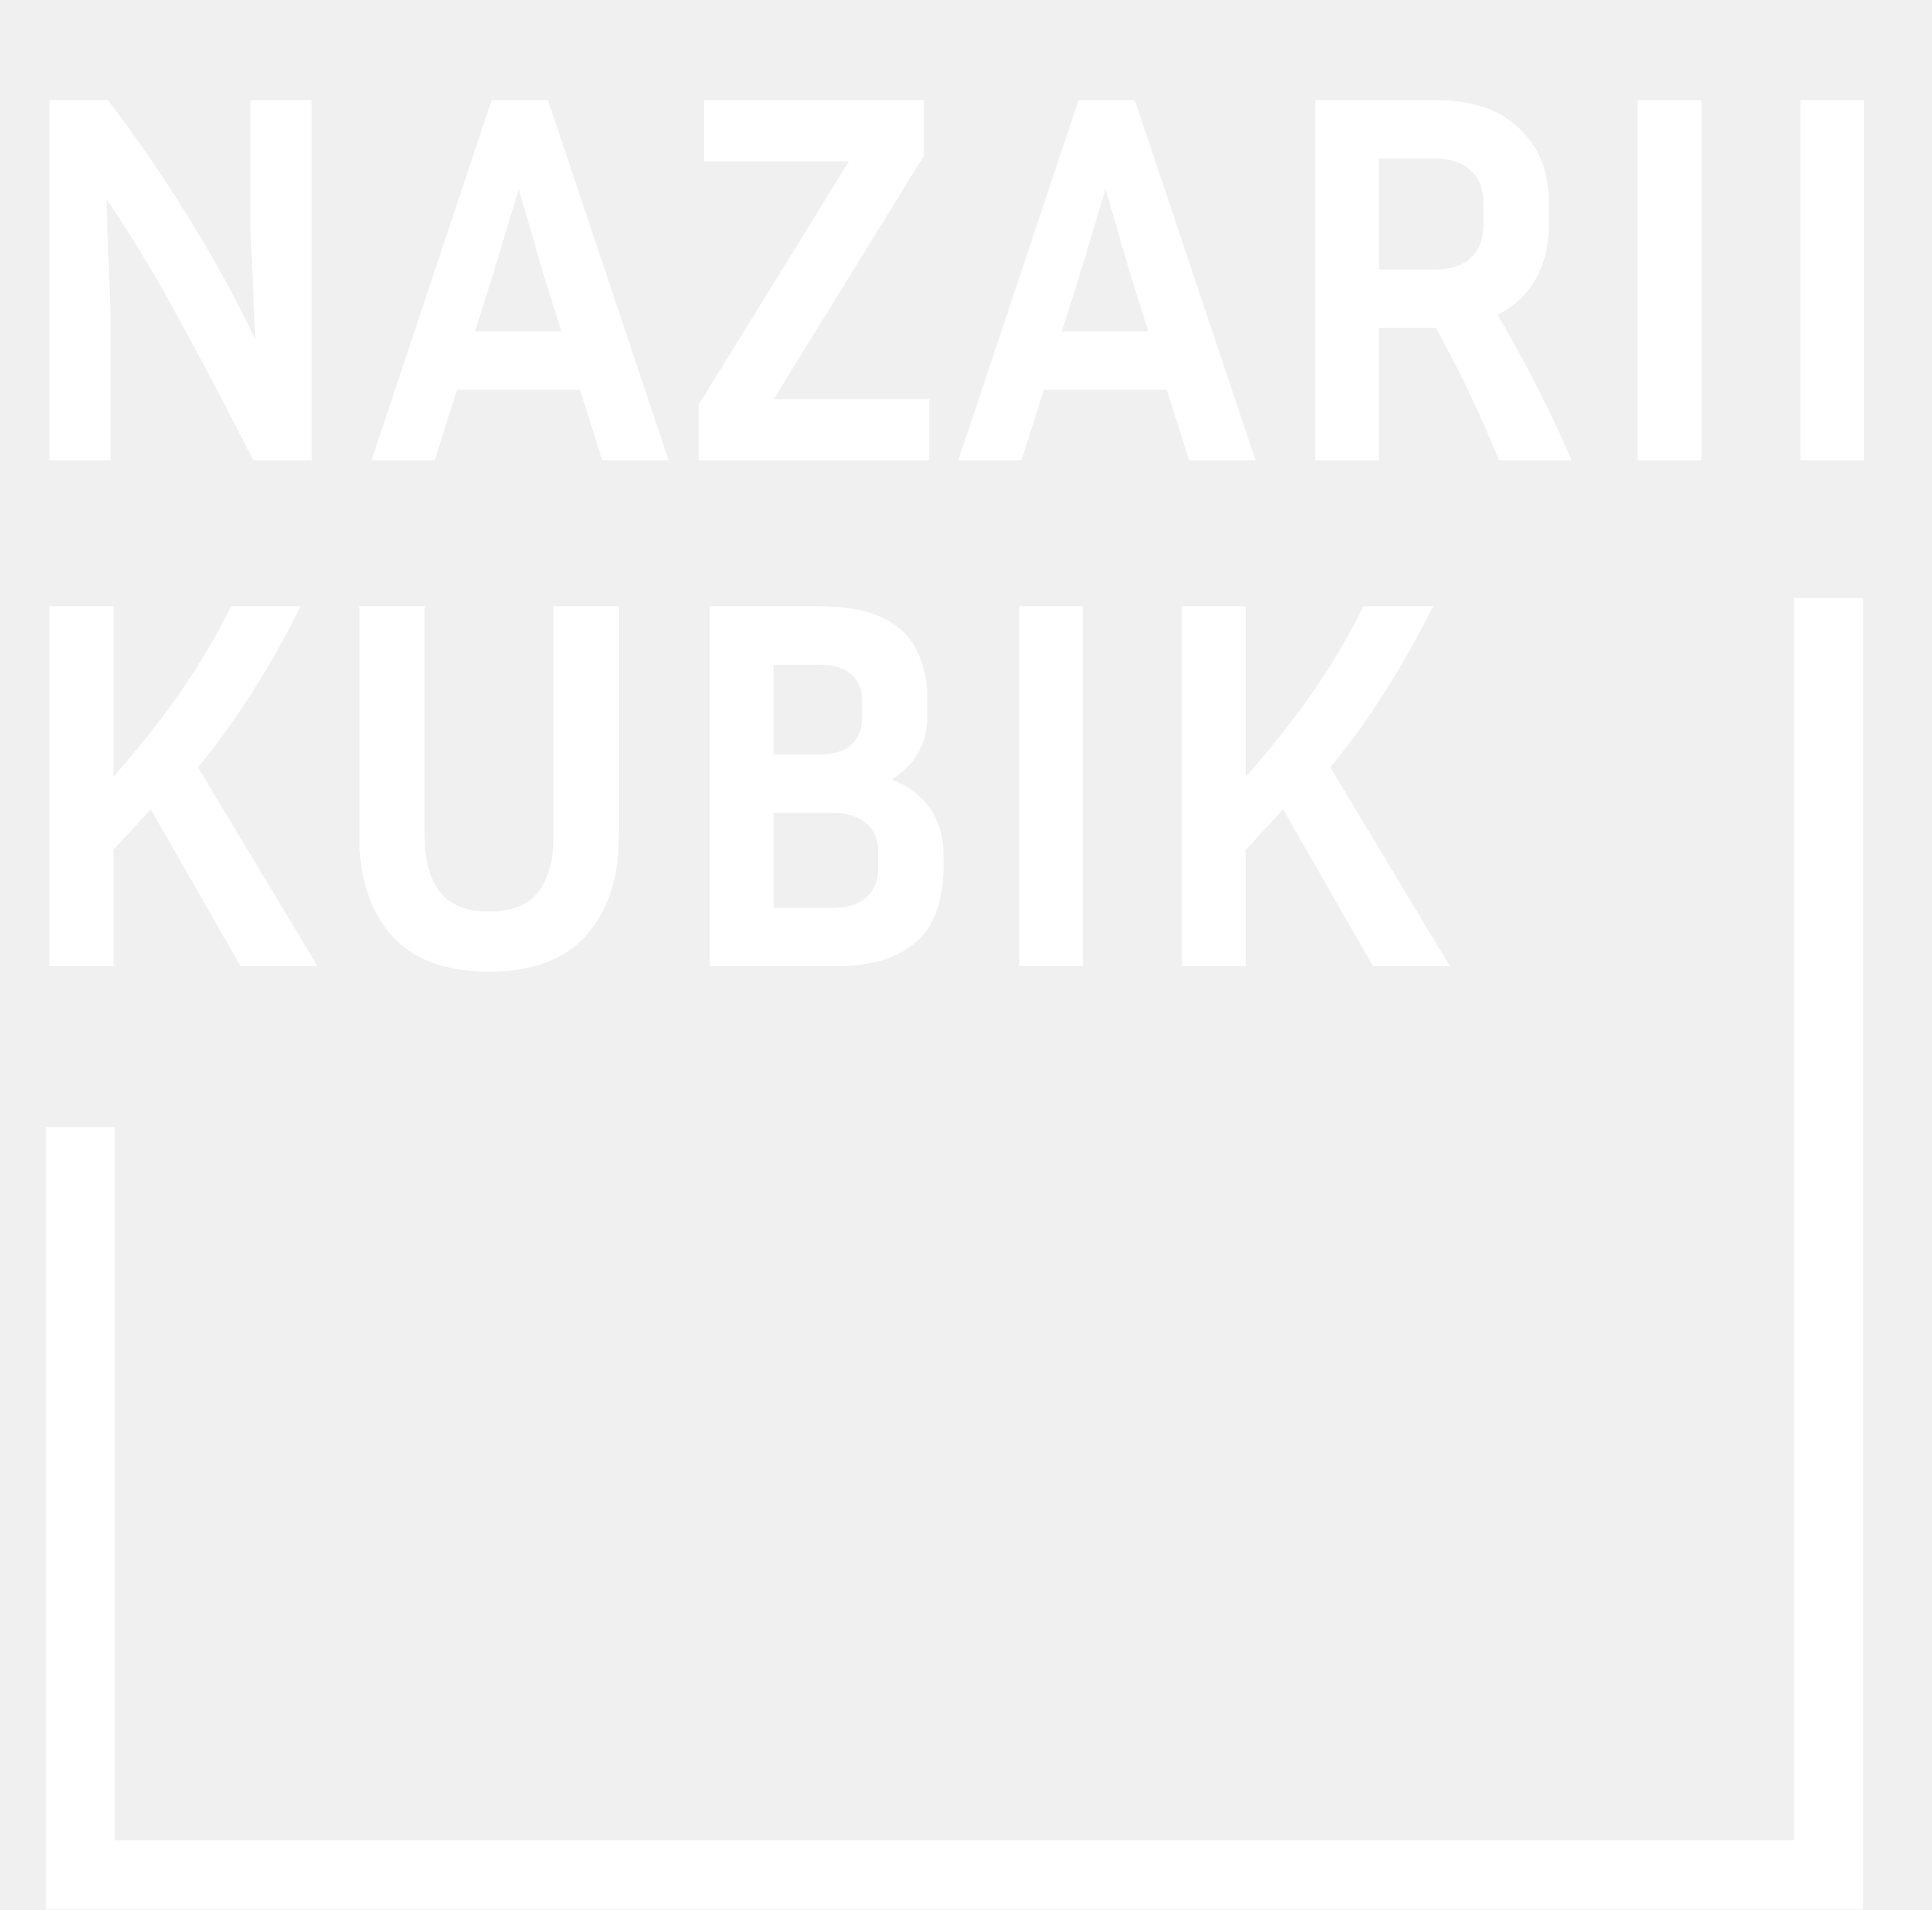
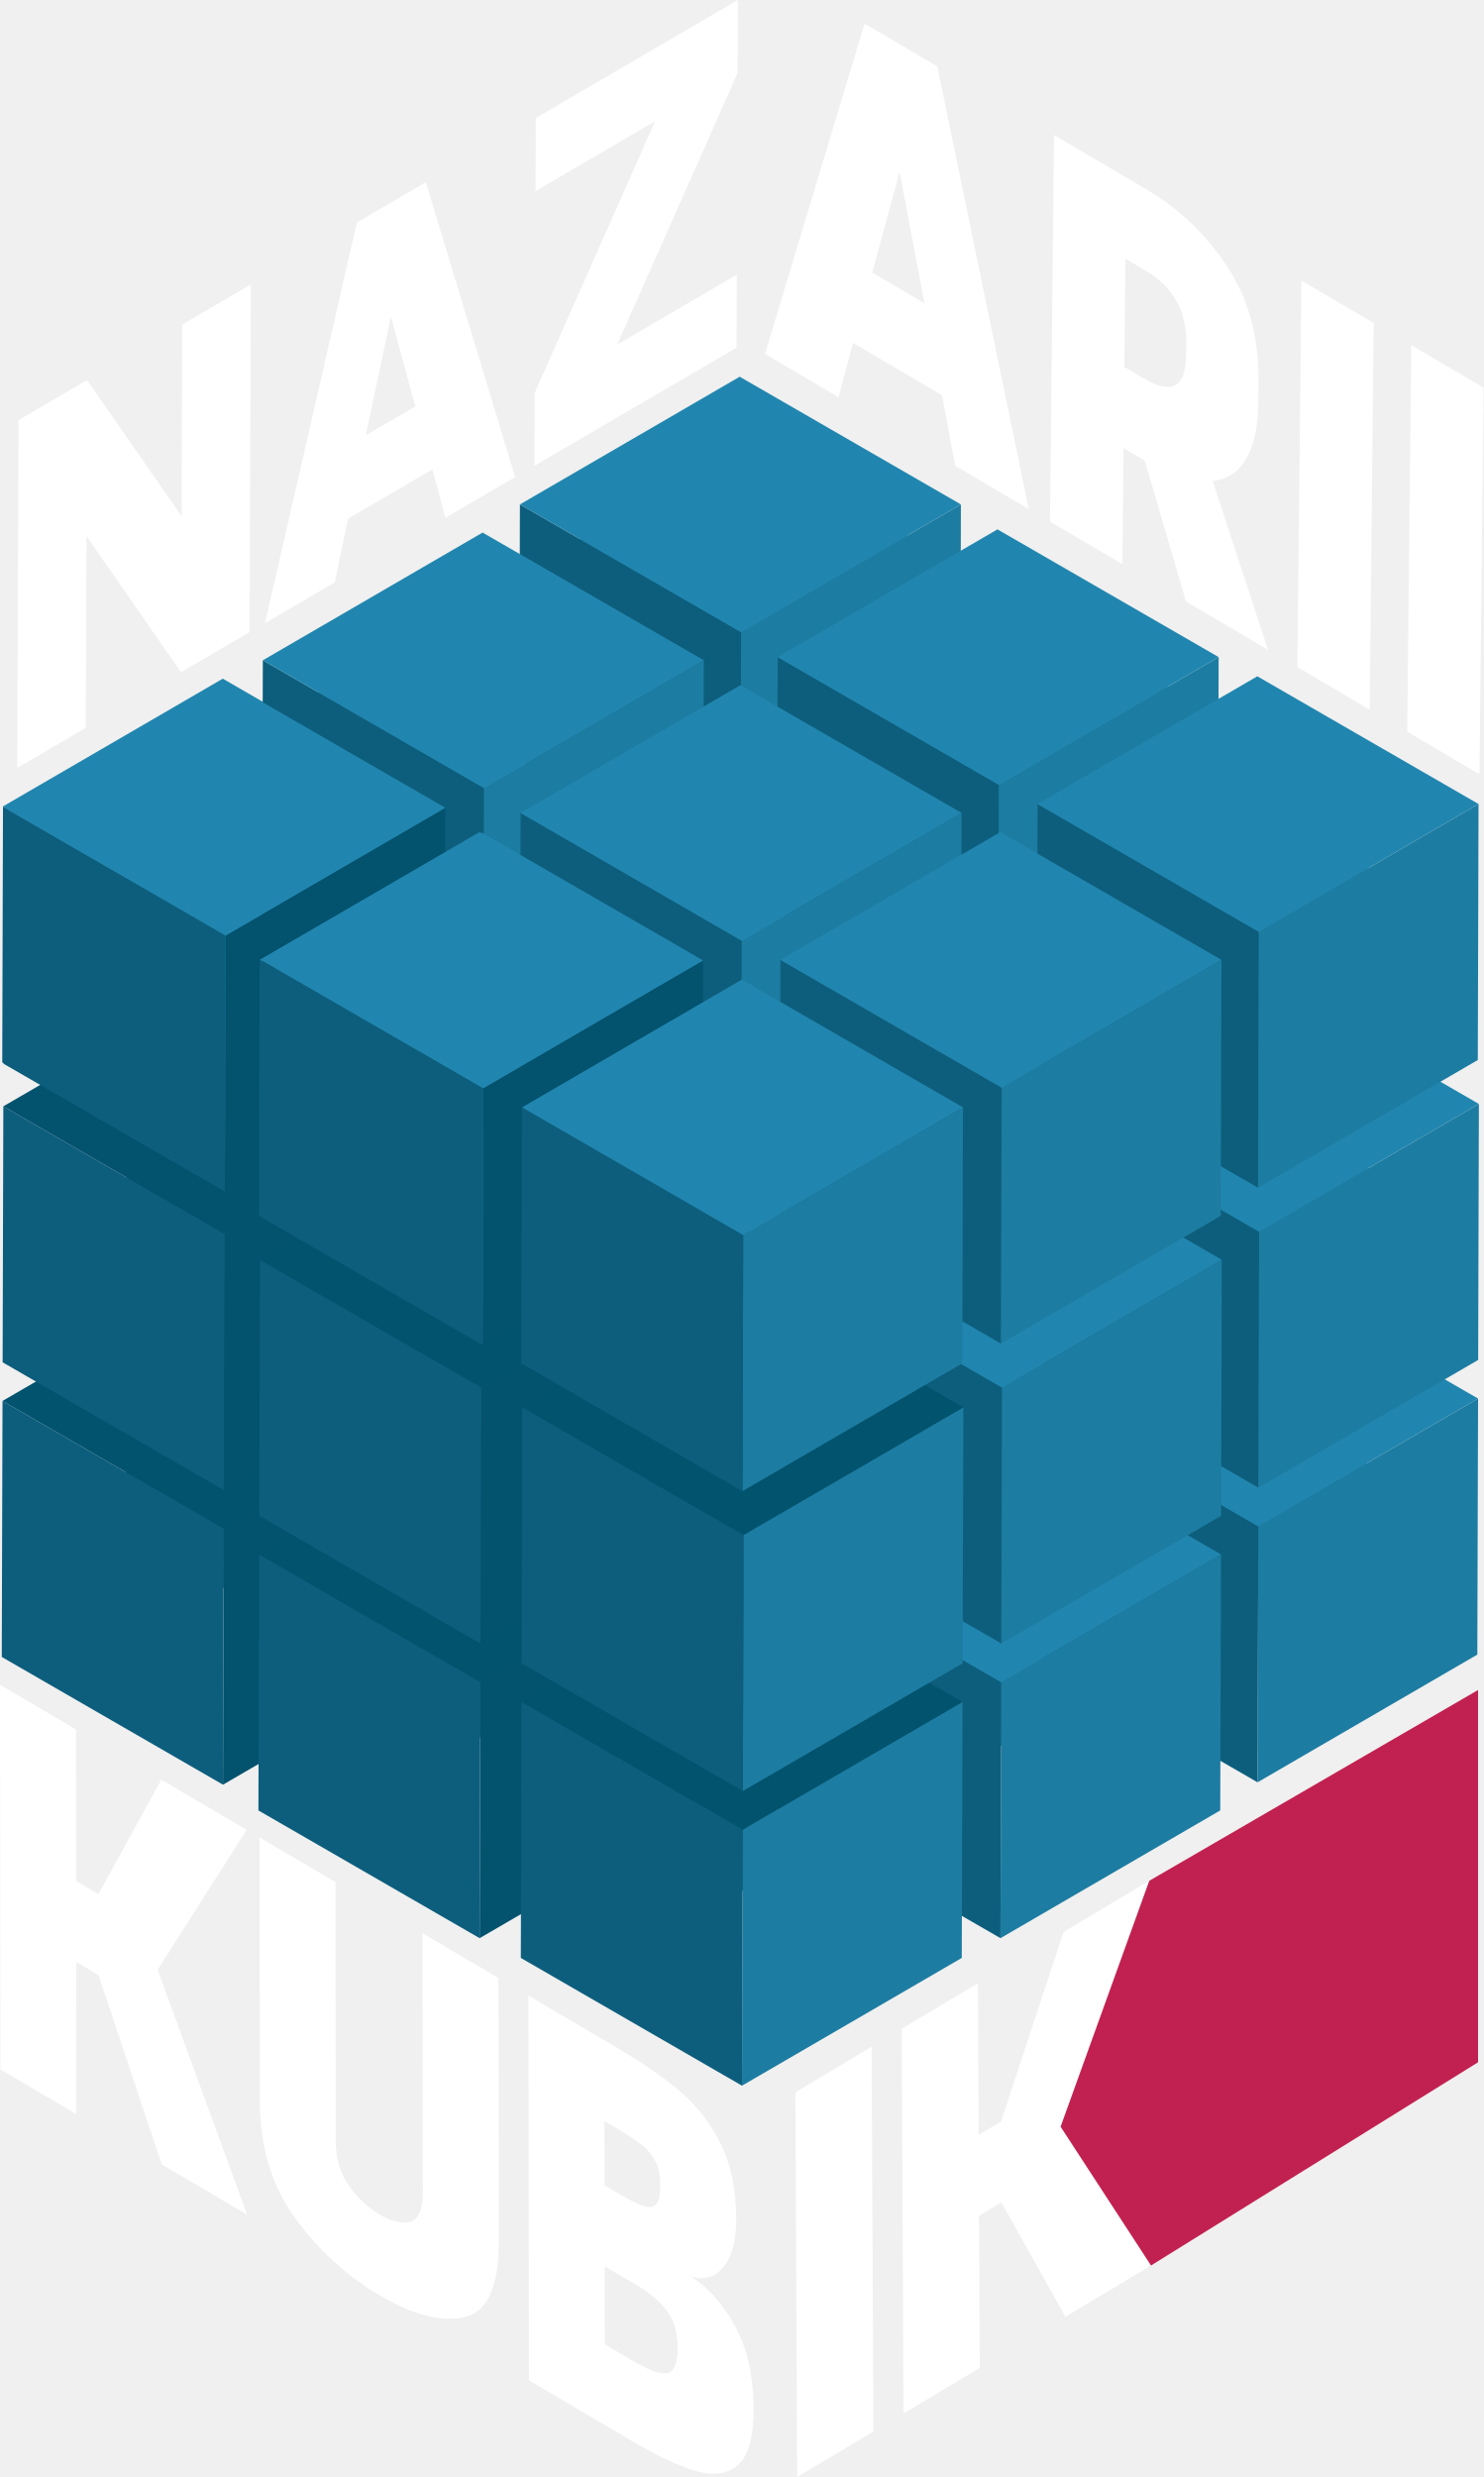
- <svg xmlns="http://www.w3.org/2000/svg" width="84" height="83" viewBox="0 0 84 83" fill="none">
-   <path fill-rule="evenodd" clip-rule="evenodd" d="M78 26H81V80V83H78H5H2V80V49H5V80L78 80V26Z" fill="white" />
-   <path d="M2.162 20V4.36H4.692C5.903 5.939 7.053 7.611 8.142 9.374C9.231 11.122 10.22 12.924 11.109 14.779L10.902 10.11V4.36H13.547V20H11.017C10.036 18.068 9.016 16.128 7.958 14.181C6.915 12.218 5.804 10.371 4.623 8.638L4.807 14.02V20H2.162ZM26.188 20L25.222 16.941H19.863L18.897 20H16.16L21.381 4.36H23.819L29.063 20H26.188ZM21.358 12.157L20.645 14.411H24.417L23.704 12.157L22.554 8.201L21.358 12.157ZM40.393 17.355V20H30.388V17.585L36.92 7.005H30.618V4.36H40.163V6.775L33.631 17.355H40.393ZM51.704 20L50.738 16.941H45.379L44.413 20H41.676L46.897 4.36H49.335L54.579 20H51.704ZM46.874 12.157L46.161 14.411H49.933L49.22 12.157L48.07 8.201L46.874 12.157ZM59.951 14.25V20H57.191V4.36H62.412C63.992 4.36 65.203 4.766 66.046 5.579C66.905 6.376 67.334 7.45 67.334 8.799V9.788C67.334 10.677 67.143 11.459 66.759 12.134C66.376 12.809 65.824 13.322 65.103 13.675C66.361 15.822 67.434 17.93 68.323 20H65.172C64.406 18.083 63.493 16.167 62.435 14.25H59.951ZM62.412 6.89H59.951V11.72H62.412C63.087 11.72 63.601 11.551 63.953 11.214C64.321 10.861 64.505 10.386 64.505 9.788V8.799C64.505 8.216 64.321 7.756 63.953 7.419C63.601 7.066 63.087 6.89 62.412 6.89ZM73.967 20H71.207V4.36H73.967V20ZM81.042 20H78.282V4.36H81.042V20ZM10.465 42L6.555 35.169C6.294 35.46 6.026 35.752 5.75 36.043C5.489 36.334 5.213 36.633 4.922 36.94V42H2.162V26.36H4.922V33.789C6.087 32.455 7.084 31.19 7.912 29.994C8.74 28.783 9.453 27.571 10.051 26.36H13.064C12.405 27.679 11.699 28.928 10.948 30.109C10.212 31.274 9.43 32.355 8.602 33.352L13.8 42H10.465ZM15.63 26.36H18.459V36.388C18.459 37.4 18.681 38.197 19.126 38.78C19.571 39.347 20.284 39.631 21.265 39.631C22.246 39.631 22.959 39.347 23.404 38.78C23.849 38.197 24.071 37.4 24.071 36.388V26.36H26.9V36.388C26.9 38.151 26.432 39.57 25.497 40.643C24.562 41.701 23.151 42.23 21.265 42.23C19.364 42.23 17.945 41.701 17.01 40.643C16.09 39.57 15.63 38.151 15.63 36.388V26.36ZM30.867 42V26.36H35.628C36.793 26.36 37.713 26.529 38.388 26.866C39.078 27.203 39.569 27.679 39.86 28.292C40.167 28.905 40.32 29.626 40.32 30.454V31.098C40.32 32.309 39.799 33.237 38.756 33.881C39.492 34.172 40.052 34.594 40.435 35.146C40.818 35.698 41.01 36.357 41.01 37.124V37.768C41.01 38.611 40.857 39.355 40.55 39.999C40.243 40.628 39.737 41.118 39.032 41.471C38.327 41.824 37.384 42 36.203 42H30.867ZM35.628 28.89H33.627V32.8H35.628C36.241 32.8 36.701 32.662 37.008 32.386C37.33 32.095 37.491 31.704 37.491 31.213V30.454C37.491 29.963 37.33 29.58 37.008 29.304C36.701 29.028 36.241 28.89 35.628 28.89ZM36.203 35.33H33.627V39.47H36.203C36.847 39.47 37.338 39.317 37.675 39.01C38.012 38.703 38.181 38.289 38.181 37.768V37.009C38.181 36.488 38.012 36.081 37.675 35.79C37.338 35.483 36.847 35.33 36.203 35.33ZM47.081 42H44.321V26.36H47.081V42ZM59.699 42L55.789 35.169C55.529 35.46 55.26 35.752 54.984 36.043C54.724 36.334 54.448 36.633 54.156 36.94V42H51.396V26.36H54.156V33.789C55.322 32.455 56.318 31.19 57.146 29.994C57.974 28.783 58.687 27.571 59.285 26.36H62.298C61.639 27.679 60.934 28.928 60.182 30.109C59.446 31.274 58.664 32.355 57.836 33.352L63.034 42H59.699Z" fill="white" />
-   <path d="M2.162 20V4.36H4.692C5.903 5.939 7.053 7.611 8.142 9.374C9.231 11.122 10.22 12.924 11.109 14.779L10.902 10.11V4.36H13.547V20H11.017C10.036 18.068 9.016 16.128 7.958 14.181C6.915 12.218 5.804 10.371 4.623 8.638L4.807 14.02V20H2.162ZM26.188 20L25.222 16.941H19.863L18.897 20H16.16L21.381 4.36H23.819L29.063 20H26.188ZM21.358 12.157L20.645 14.411H24.417L23.704 12.157L22.554 8.201L21.358 12.157ZM40.393 17.355V20H30.388V17.585L36.92 7.005H30.618V4.36H40.163V6.775L33.631 17.355H40.393ZM51.704 20L50.738 16.941H45.379L44.413 20H41.676L46.897 4.36H49.335L54.579 20H51.704ZM46.874 12.157L46.161 14.411H49.933L49.22 12.157L48.07 8.201L46.874 12.157ZM59.951 14.25V20H57.191V4.36H62.412C63.992 4.36 65.203 4.766 66.046 5.579C66.905 6.376 67.334 7.45 67.334 8.799V9.788C67.334 10.677 67.143 11.459 66.759 12.134C66.376 12.809 65.824 13.322 65.103 13.675C66.361 15.822 67.434 17.93 68.323 20H65.172C64.406 18.083 63.493 16.167 62.435 14.25H59.951ZM62.412 6.89H59.951V11.72H62.412C63.087 11.72 63.601 11.551 63.953 11.214C64.321 10.861 64.505 10.386 64.505 9.788V8.799C64.505 8.216 64.321 7.756 63.953 7.419C63.601 7.066 63.087 6.89 62.412 6.89ZM73.967 20H71.207V4.36H73.967V20ZM81.042 20H78.282V4.36H81.042V20ZM10.465 42L6.555 35.169C6.294 35.46 6.026 35.752 5.75 36.043C5.489 36.334 5.213 36.633 4.922 36.94V42H2.162V26.36H4.922V33.789C6.087 32.455 7.084 31.19 7.912 29.994C8.74 28.783 9.453 27.571 10.051 26.36H13.064C12.405 27.679 11.699 28.928 10.948 30.109C10.212 31.274 9.43 32.355 8.602 33.352L13.8 42H10.465ZM15.63 26.36H18.459V36.388C18.459 37.4 18.681 38.197 19.126 38.78C19.571 39.347 20.284 39.631 21.265 39.631C22.246 39.631 22.959 39.347 23.404 38.78C23.849 38.197 24.071 37.4 24.071 36.388V26.36H26.9V36.388C26.9 38.151 26.432 39.57 25.497 40.643C24.562 41.701 23.151 42.23 21.265 42.23C19.364 42.23 17.945 41.701 17.01 40.643C16.09 39.57 15.63 38.151 15.63 36.388V26.36ZM30.867 42V26.36H35.628C36.793 26.36 37.713 26.529 38.388 26.866C39.078 27.203 39.569 27.679 39.86 28.292C40.167 28.905 40.32 29.626 40.32 30.454V31.098C40.32 32.309 39.799 33.237 38.756 33.881C39.492 34.172 40.052 34.594 40.435 35.146C40.818 35.698 41.01 36.357 41.01 37.124V37.768C41.01 38.611 40.857 39.355 40.55 39.999C40.243 40.628 39.737 41.118 39.032 41.471C38.327 41.824 37.384 42 36.203 42H30.867ZM35.628 28.89H33.627V32.8H35.628C36.241 32.8 36.701 32.662 37.008 32.386C37.33 32.095 37.491 31.704 37.491 31.213V30.454C37.491 29.963 37.33 29.58 37.008 29.304C36.701 29.028 36.241 28.89 35.628 28.89ZM36.203 35.33H33.627V39.47H36.203C36.847 39.47 37.338 39.317 37.675 39.01C38.012 38.703 38.181 38.289 38.181 37.768V37.009C38.181 36.488 38.012 36.081 37.675 35.79C37.338 35.483 36.847 35.33 36.203 35.33ZM47.081 42H44.321V26.36H47.081V42ZM59.699 42L55.789 35.169C55.529 35.46 55.26 35.752 54.984 36.043C54.724 36.334 54.448 36.633 54.156 36.94V42H51.396V26.36H54.156V33.789C55.322 32.455 56.318 31.19 57.146 29.994C57.974 28.783 58.687 27.571 59.285 26.36H62.298C61.639 27.679 60.934 28.928 60.182 30.109C59.446 31.274 58.664 32.355 57.836 33.352L63.034 42H59.699Z" fill="white" />
+ <svg xmlns="http://www.w3.org/2000/svg" id="Layer_2" data-name="Layer 2" viewBox="0 0 561.58 937.51">
+   <defs>
+     <style>
+       .cls-1 {
+         fill: #0d5e7d;
+       }
+ 
+       .cls-2 {
+         isolation: isolate;
+       }
+ 
+       .cls-3 {
+         fill: #1d7ca1;
+       }
+ 
+       .cls-4 {
+         fill: #02536e;
+       }
+ 
+       .cls-5 {
+         fill: #c12150;
+       }
+ 
+       .cls-6 {
+         fill: #2186af;
+       }
+ 
+       .cls-7 {
+         fill: #03526e;
+       }
+ 
+       .cls-8 {
+         fill: #ffffff;
+       }
+     </style>
+   </defs>
+   <g id="Layer_1-2" data-name="Layer 1">
+     <path class="cls-5" d="m559.51,639.64l-124.47,72.22-11.65,19.92c-1.89-.96-3.86-1.47-5.89-1.47-13.87,0-25.11,23.66-25.11,52.85,0,25.49,8.57,46.76,19.98,51.75l-7.03,35.56,30.36-13.01,123.8-76.91v-140.91Z" />
+     <g>
+       <g class="cls-2">
+         <polygon class="cls-3" points="518.09 304.33 517.32 579.49 283.17 716.78 283.94 441.62 518.09 304.33" />
+         <polygon class="cls-1" points="283.94 441.62 283.17 716.78 47.49 579.49 48.27 304.33 283.94 441.62" />
+         <polygon class="cls-6" points="518.09 304.33 283.94 441.62 48.27 304.33 282.41 167.04 518.09 304.33" />
+       </g>
+       <g>
+         <g class="cls-2">
+           <polygon class="cls-7" points="167.87 530.24 167.6 627.13 84.41 675.48 84.68 578.59 167.87 530.24" />
+           <polygon class="cls-1" points="84.68 578.59 84.41 675.48 .67 627.14 .95 530.24 84.68 578.59" />
+           <polygon class="cls-4" points="167.87 530.24 84.68 578.59 .95 530.24 84.14 481.9 167.87 530.24" />
+         </g>
+         <g class="cls-2">
+           <polygon class="cls-7" points="168.19 418.73 167.92 515.62 84.72 563.96 85 467.07 168.19 418.73" />
+           <polygon class="cls-1" points="85 467.07 84.72 563.96 .99 515.62 1.26 418.73 85 467.07" />
+           <polygon class="cls-7" points="168.19 418.73 85 467.07 1.26 418.73 84.46 370.38 168.19 418.73" />
+         </g>
+         <g class="cls-2">
+           <polygon class="cls-3" points="168.06 305.21 167.78 402.1 84.59 450.45 84.86 353.56 168.06 305.21" />
+           <polygon class="cls-1" points="84.86 353.56 84.59 450.45 .85 402.1 1.13 305.21 84.86 353.56" />
+           <polygon class="cls-6" points="168.06 305.21 84.86 353.56 1.13 305.21 84.32 256.87 168.06 305.21" />
+         </g>
+       </g>
+       <g class="cls-2">
+         <polygon class="cls-3" points="559.51 529.34 559.23 626.24 476.04 674.58 476.32 577.69 559.51 529.34" />
+         <polygon class="cls-1" points="476.32 577.69 476.04 674.58 392.31 626.24 392.58 529.34 476.32 577.69" />
+         <polygon class="cls-6" points="559.51 529.34 476.32 577.69 392.58 529.34 475.77 481 559.51 529.34" />
+       </g>
+       <g>
+         <g class="cls-2">
+           <polygon class="cls-3" points="363.74 190.92 363.47 287.81 280.27 336.16 280.55 239.27 363.74 190.92" />
+           <polygon class="cls-1" points="280.55 239.27 280.27 336.16 196.54 287.82 196.81 190.92 280.55 239.27" />
+           <polygon class="cls-6" points="363.74 190.92 280.55 239.27 196.81 190.92 280 142.58 363.74 190.92" />
+         </g>
+         <g class="cls-2">
+           <polygon class="cls-3" points="266.42 249.91 266.15 346.8 182.95 395.15 183.23 298.26 266.42 249.91" />
+           <polygon class="cls-1" points="183.23 298.26 182.95 395.15 99.22 346.81 99.49 249.91 183.23 298.26" />
+           <polygon class="cls-6" points="266.42 249.91 183.23 298.26 99.49 249.91 182.68 201.57 266.42 249.91" />
+         </g>
+         <g class="cls-2">
+           <polygon class="cls-7" points="168.58 305.74 168.31 402.63 85.12 450.98 85.39 354.09 168.58 305.74" />
+           <polygon class="cls-1" points="85.39 354.09 85.12 450.98 1.38 402.63 1.65 305.74 85.39 354.09" />
+           <polygon class="cls-6" points="168.58 305.74 85.39 354.09 1.65 305.74 84.85 257.4 168.58 305.74" />
+         </g>
+       </g>
+       <g class="cls-2">
+         <polygon class="cls-3" points="559.82 417.83 559.55 514.72 476.36 563.07 476.63 466.17 559.82 417.83" />
+         <polygon class="cls-1" points="476.63 466.17 476.36 563.07 392.62 514.72 392.9 417.83 476.63 466.17" />
+         <polygon class="cls-6" points="559.82 417.83 476.63 466.17 392.9 417.83 476.09 369.48 559.82 417.83" />
+       </g>
+       <g>
+         <g class="cls-2">
+           <polygon class="cls-7" points="265.03 588.33 264.75 685.22 181.56 733.57 181.83 636.68 265.03 588.33" />
+           <polygon class="cls-1" points="181.83 636.68 181.56 733.57 97.82 685.23 98.1 588.33 181.83 636.68" />
+           <polygon class="cls-4" points="265.03 588.33 181.83 636.68 98.1 588.33 181.29 539.99 265.03 588.33" />
+         </g>
+         <g class="cls-2">
+           <polygon class="cls-7" points="265.34 476.82 265.07 573.71 181.88 622.05 182.15 525.16 265.34 476.82" />
+           <polygon class="cls-1" points="182.15 525.16 181.88 622.05 98.14 573.71 98.42 476.82 182.15 525.16" />
+           <polygon class="cls-4" points="265.34 476.82 182.15 525.16 98.42 476.82 181.61 428.47 265.34 476.82" />
+         </g>
+         <g class="cls-2">
+           <polygon class="cls-3" points="265.21 363.3 264.93 460.19 181.74 508.54 182.02 411.65 265.21 363.3" />
+           <polygon class="cls-1" points="182.02 411.65 181.74 508.54 98.01 460.19 98.28 363.3 182.02 411.65" />
+           <polygon class="cls-6" points="265.21 363.3 182.02 411.65 98.28 363.3 181.47 314.96 265.21 363.3" />
+         </g>
+       </g>
+       <g class="cls-2">
+         <polygon class="cls-3" points="462.19 588.33 461.91 685.22 378.72 733.57 379 636.68 462.19 588.33" />
+         <polygon class="cls-1" points="379 636.68 378.72 733.57 294.98 685.23 295.26 588.33 379 636.68" />
+         <polygon class="cls-6" points="462.19 588.33 379 636.68 295.26 588.33 378.45 539.99 462.19 588.33" />
+       </g>
+       <g class="cls-2">
+         <polygon class="cls-3" points="462.5 476.82 462.23 573.71 379.04 622.05 379.31 525.16 462.5 476.82" />
+         <polygon class="cls-1" points="379.31 525.16 379.04 622.05 295.3 573.71 295.58 476.82 379.31 525.16" />
+         <polygon class="cls-6" points="462.5 476.82 379.31 525.16 295.58 476.82 378.77 428.47 462.5 476.82" />
+       </g>
+       <g class="cls-2">
+         <polygon class="cls-3" points="364.35 644.16 364.07 741.05 280.88 789.4 281.16 692.51 364.35 644.16" />
+         <polygon class="cls-1" points="281.16 692.51 280.88 789.4 197.15 741.05 197.42 644.16 281.16 692.51" />
+         <polygon class="cls-4" points="364.35 644.16 281.16 692.51 197.42 644.16 280.61 595.82 364.35 644.16" />
+       </g>
+       <g>
+         <g class="cls-2">
+           <polygon class="cls-3" points="461.31 248.7 461.04 345.59 377.85 393.94 378.12 297.05 461.31 248.7" />
+           <polygon class="cls-1" points="378.12 297.05 377.85 393.94 294.11 345.59 294.39 248.7 378.12 297.05" />
+           <polygon class="cls-6" points="461.31 248.7 378.12 297.05 294.39 248.7 377.58 200.36 461.31 248.7" />
+         </g>
+         <g class="cls-2">
+           <polygon class="cls-3" points="363.99 307.69 363.72 404.58 280.53 452.93 280.8 356.04 363.99 307.69" />
+           <polygon class="cls-1" points="280.8 356.04 280.53 452.93 196.79 404.58 197.07 307.69 280.8 356.04" />
+           <polygon class="cls-6" points="363.99 307.69 280.8 356.04 197.07 307.69 280.26 259.35 363.99 307.69" />
+         </g>
+         <g class="cls-2">
+           <polygon class="cls-7" points="266.16 363.52 265.88 460.41 182.69 508.76 182.96 411.86 266.16 363.52" />
+           <polygon class="cls-1" points="182.96 411.86 182.69 508.76 98.95 460.41 99.23 363.52 182.96 411.86" />
+           <polygon class="cls-6" points="266.16 363.52 182.96 411.86 99.23 363.52 182.42 315.17 266.16 363.52" />
+         </g>
+       </g>
+       <g class="cls-2">
+         <polygon class="cls-3" points="364.67 532.65 364.39 629.54 281.2 677.88 281.47 580.99 364.67 532.65" />
+         <polygon class="cls-1" points="281.47 580.99 281.2 677.88 197.46 629.54 197.74 532.65 281.47 580.99" />
+         <polygon class="cls-4" points="364.67 532.65 281.47 580.99 197.74 532.65 280.93 484.3 364.67 532.65" />
+       </g>
+       <g>
+         <g class="cls-2">
+           <polygon class="cls-3" points="559.69 304.31 559.41 401.2 476.22 449.55 476.5 352.66 559.69 304.31" />
+           <polygon class="cls-1" points="476.5 352.66 476.22 449.55 392.49 401.2 392.76 304.31 476.5 352.66" />
+           <polygon class="cls-6" points="559.69 304.31 476.5 352.66 392.76 304.31 475.95 255.97 559.69 304.31" />
+         </g>
+         <g class="cls-2">
+           <polygon class="cls-3" points="462.37 363.3 462.09 460.19 378.9 508.54 379.18 411.65 462.37 363.3" />
+           <polygon class="cls-1" points="379.18 411.65 378.9 508.54 295.17 460.19 295.44 363.3 379.18 411.65" />
+           <polygon class="cls-6" points="462.37 363.3 379.18 411.65 295.44 363.3 378.63 314.96 462.37 363.3" />
+         </g>
+         <g class="cls-2">
+           <polygon class="cls-3" points="364.53 419.13 364.26 516.02 281.06 564.37 281.34 467.47 364.53 419.13" />
+           <polygon class="cls-1" points="281.34 467.47 281.06 564.37 197.33 516.02 197.6 419.13 281.34 467.47" />
+           <polygon class="cls-6" points="364.53 419.13 281.34 467.47 197.6 419.13 280.79 370.78 364.53 419.13" />
+         </g>
+       </g>
+     </g>
+     <g>
+       <path class="cls-8" d="m28.91,800.17L.17,783.26l-.17-145.6,28.74,16.91.07,57.41,8.44,4.97,23.8-43.37,32.31,19.01-33.69,52.93,33.86,92.67-32.31-19.01-23.94-71.66-8.44-4.97.07,57.62Z" />
+       <path class="cls-8" d="m111.47,839.17c-8.72-12.2-13.09-26.89-13.11-44.09l-.11-99.63,28.74,16.91.11,98.18c0,6.38,1.64,11.91,4.89,16.59,3.25,4.69,7.15,8.36,11.7,11.04,4.55,2.67,8.42,3.57,11.61,2.67,3.19-.9,4.78-4.53,4.77-10.91l-.11-98.18,28.74,16.91.11,99.63c.02,17.2-4.32,26.76-13.03,28.71-8.71,1.95-19.39-.81-32.06-8.26-12.77-7.51-23.52-17.37-32.25-29.57Z" />
+       <path class="cls-8" d="m200.22,900.94l-.17-145.6,33.45,19.68c9.74,5.73,17.75,11.28,24.03,16.63,6.28,5.36,11.37,11.96,15.28,19.79,3.9,7.84,5.86,17.38,5.87,28.61,0,6.38-.96,11.39-2.9,15.02-1.94,3.64-4.35,5.9-7.21,6.77-2.87.88-5.71.49-8.52-1.17,7.14,4.2,13.13,10.63,17.95,19.29,4.82,8.66,7.24,19.3,7.26,31.91.01,10.54-1.93,17.54-5.82,21-3.89,3.46-9.08,4.29-15.58,2.48-6.49-1.81-14.4-5.45-23.7-10.93l-39.95-23.5Zm33.35-71.01c4.11,2.42,7.28,4.04,9.5,4.86,2.22.82,3.92.71,5.11-.32,1.19-1.03,1.78-3.42,1.78-7.17s-.6-6.8-1.8-9.16c-1.19-2.37-2.87-4.42-5.04-6.19-2.17-1.76-5.36-3.88-9.58-6.36l-4.71-2.77.03,24.34,4.71,2.77Zm6.56,63.93c5.85,3.44,10.04,4.87,12.58,4.28,2.54-.58,3.81-3.72,3.8-9.4,0-5.54-1.23-10.08-3.67-13.59-2.44-3.51-6.31-6.9-11.61-10.16l-12.34-7.26.03,29.54,11.2,6.59Z" />
+     </g>
+     <g>
+       <path class="cls-8" d="m330.62,920.27l-28.84,17.24-.68-145.6,28.84-17.24.68,145.6Z" />
+       <path class="cls-8" d="m370.86,896.22l-28.84,17.24-.68-145.6,28.84-17.24.27,57.41,8.47-5.06,23.69-71.72,32.42-19.38-33.55,93.06,34.23,52.54-32.42,19.38-24.22-43.3-8.47,5.06.27,57.62Z" />
+     </g>
+     <g>
+       <path class="cls-8" d="m32.47,275.47l-25.94,15.15.49-131.6,25.94-15.15,35.78,51.51.27-72.57,25.94-15.15-.49,131.6-25.94,15.15-35.78-51.51-.27,72.57Z" />
+       <path class="cls-8" d="m126.7,220.44l-26.38,15.41,34.78-151.63,26.09-15.23,33.8,111.57-26.38,15.41-4.9-18.33-31.95,18.66-5.06,24.15Zm21.28-100.6l-9.53,44.96,18.76-10.96-9.23-34Z" />
+       <path class="cls-8" d="m278.82,131.6l-76.5,44.68.1-27.63,45.57-102.77-45.28,26.45.1-27.64L279.31,0l-.1,27.64-45.57,102.77,45.28-26.45-.1,27.63Z" />
+     </g>
+     <g>
+       <path class="cls-8" d="m317.4,150.31l-27.82-16.36,37.7-125.02,27.51,16.18,34.63,167.56-27.82-16.36-5.01-26.71-33.69-19.82-5.5,20.53Zm23.13-85.23l-10.35,38.07,19.78,11.64-9.43-49.71Z" />
+       <path class="cls-8" d="m397.46,197.4l1.54-146.29,34.93,20.54c12.36,7.27,22.58,17.03,30.64,29.27,8.06,12.24,12,26.65,11.83,43.23l-.08,7.94c-.19,18.53-5.95,28.53-17.26,30.01l20.95,63.84-31.06-18.27-15.61-53.34-.46-.27-7.57-4.45-.46,43.89-27.36-16.09Zm35.71-54.06c10.41,6.12,15.67,3.19,15.8-8.79l.05-5.02c.12-11.98-5.02-21.03-15.42-27.15l-7.57-4.45-.43,40.96,7.57,4.46Z" />
+       <path class="cls-8" d="m518.47,268.57l-27.36-16.09,1.54-146.29,27.36,16.09-1.54,146.29Z" />
+       <path class="cls-8" d="m560.05,293.03l-27.36-16.09,1.54-146.29,27.36,16.09-1.54,146.29Z" />
+     </g>
+   </g>
</svg>
